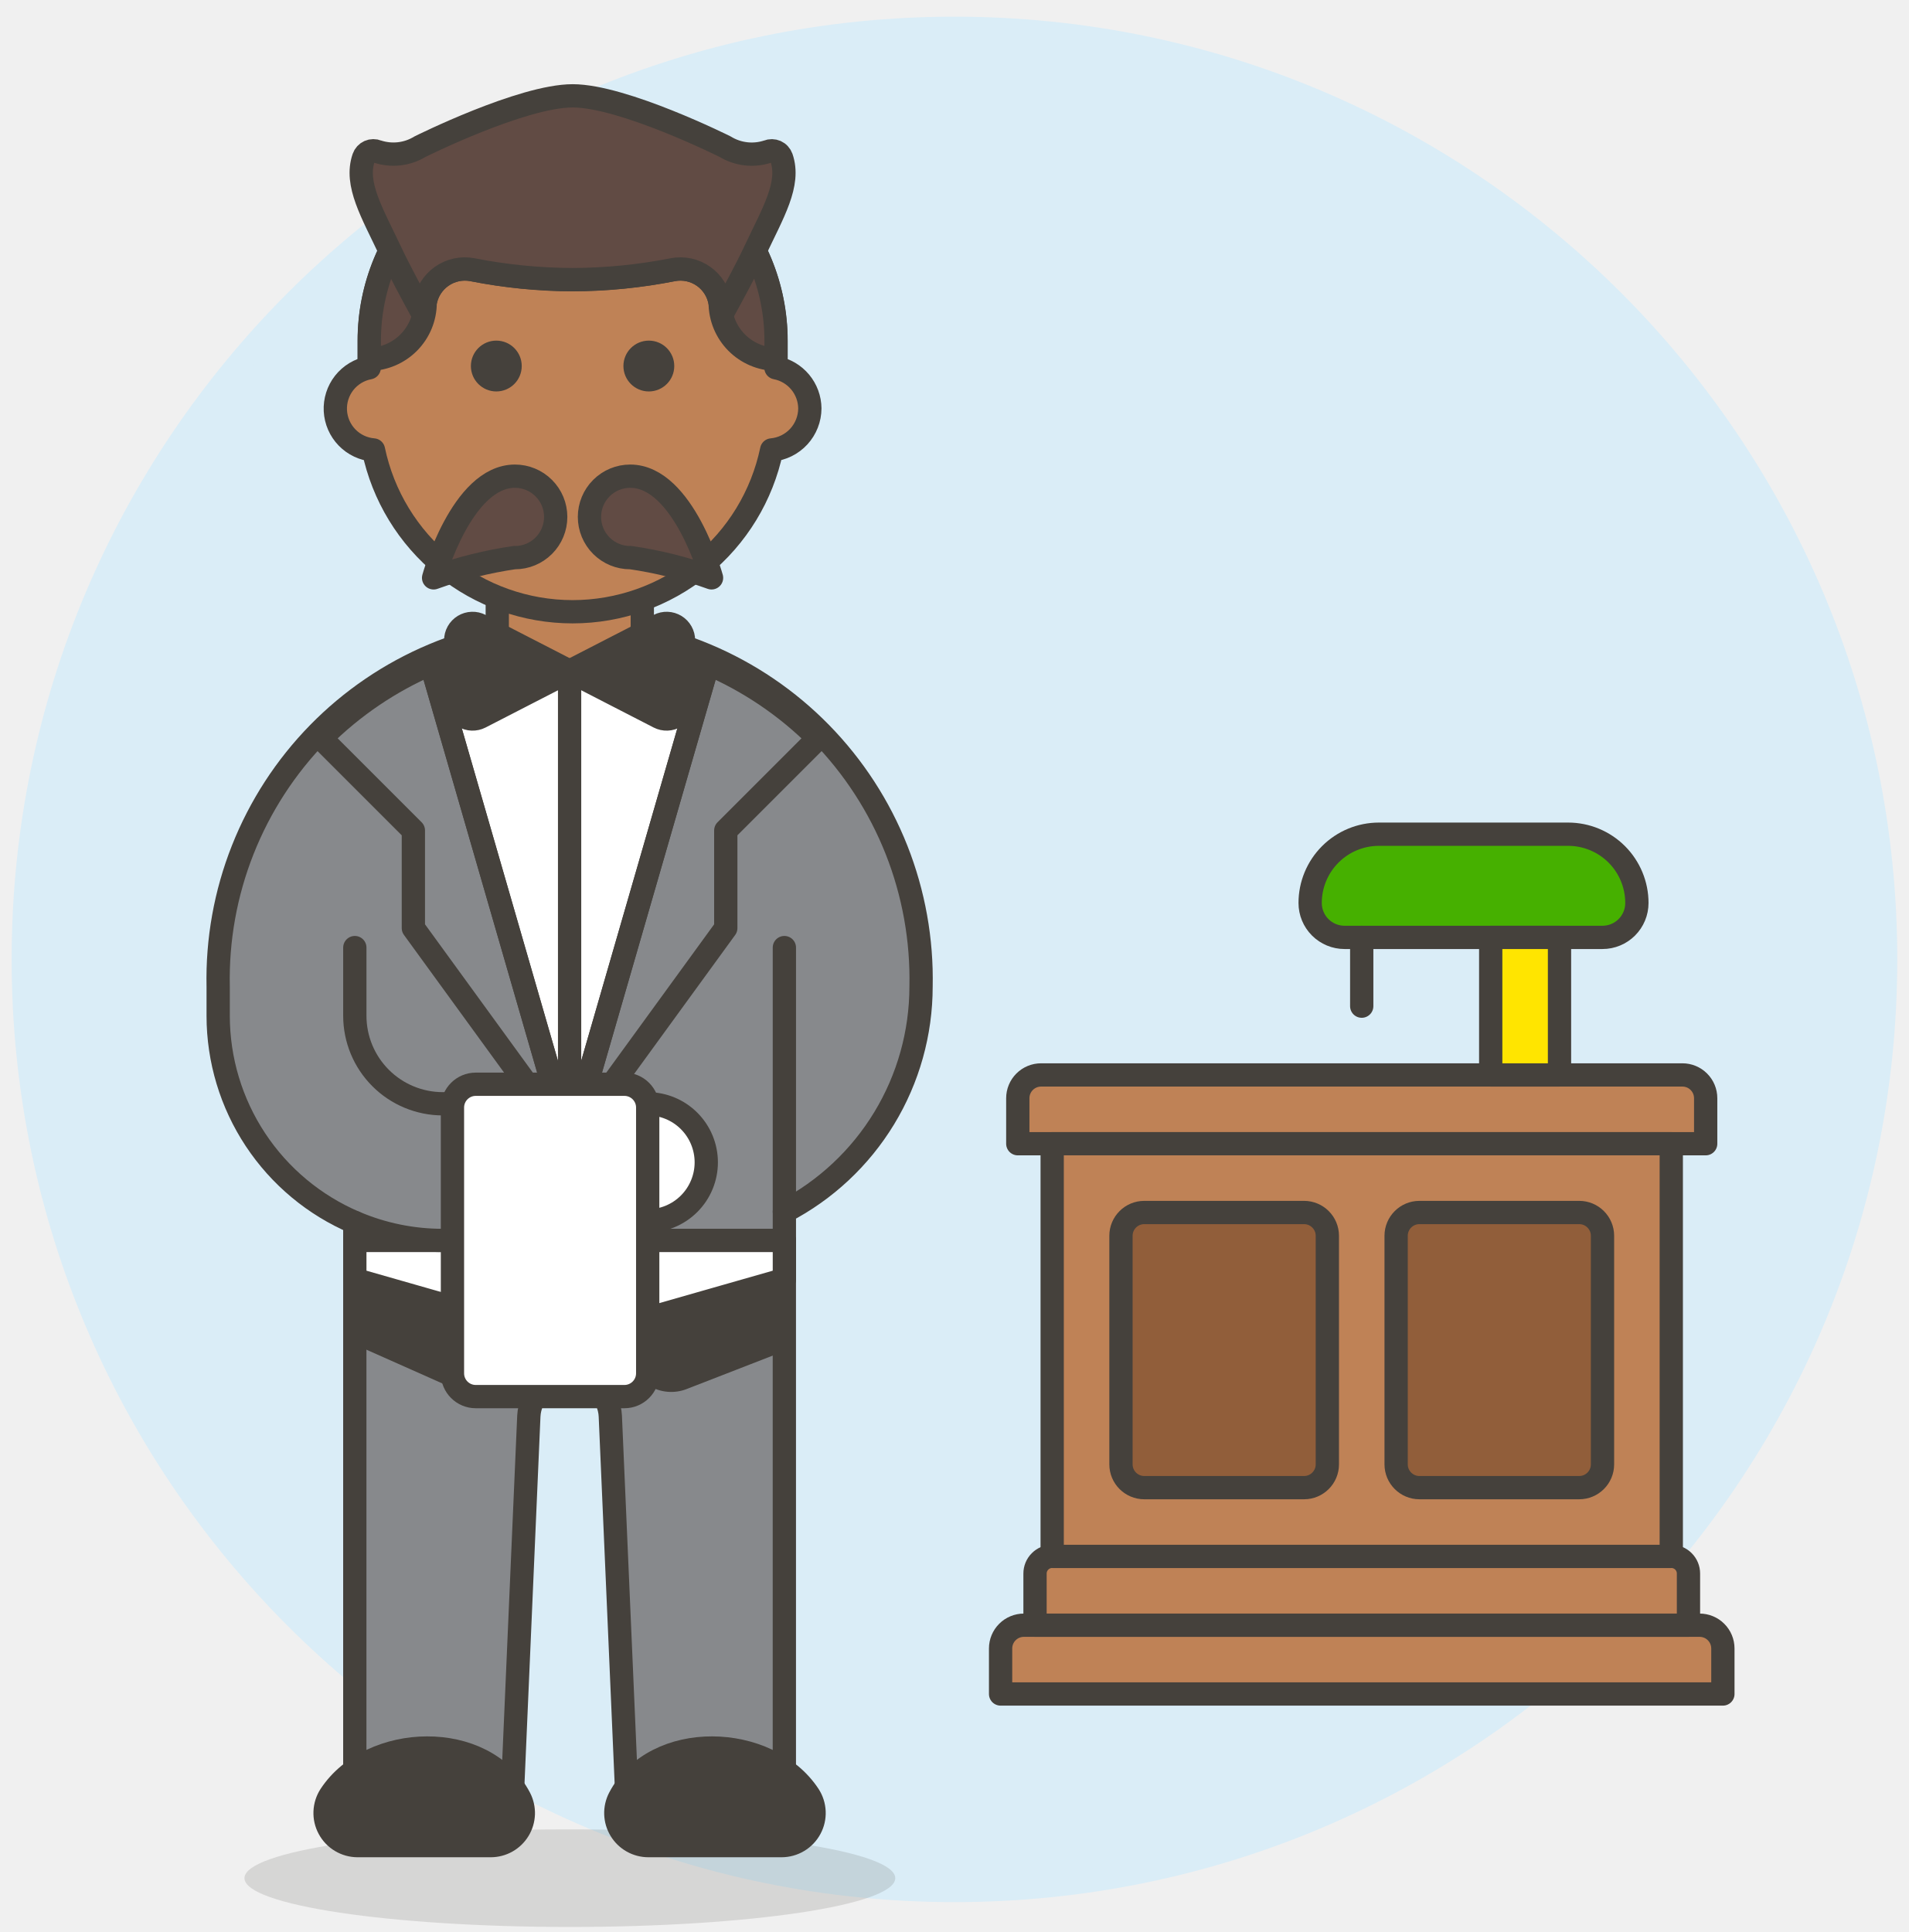
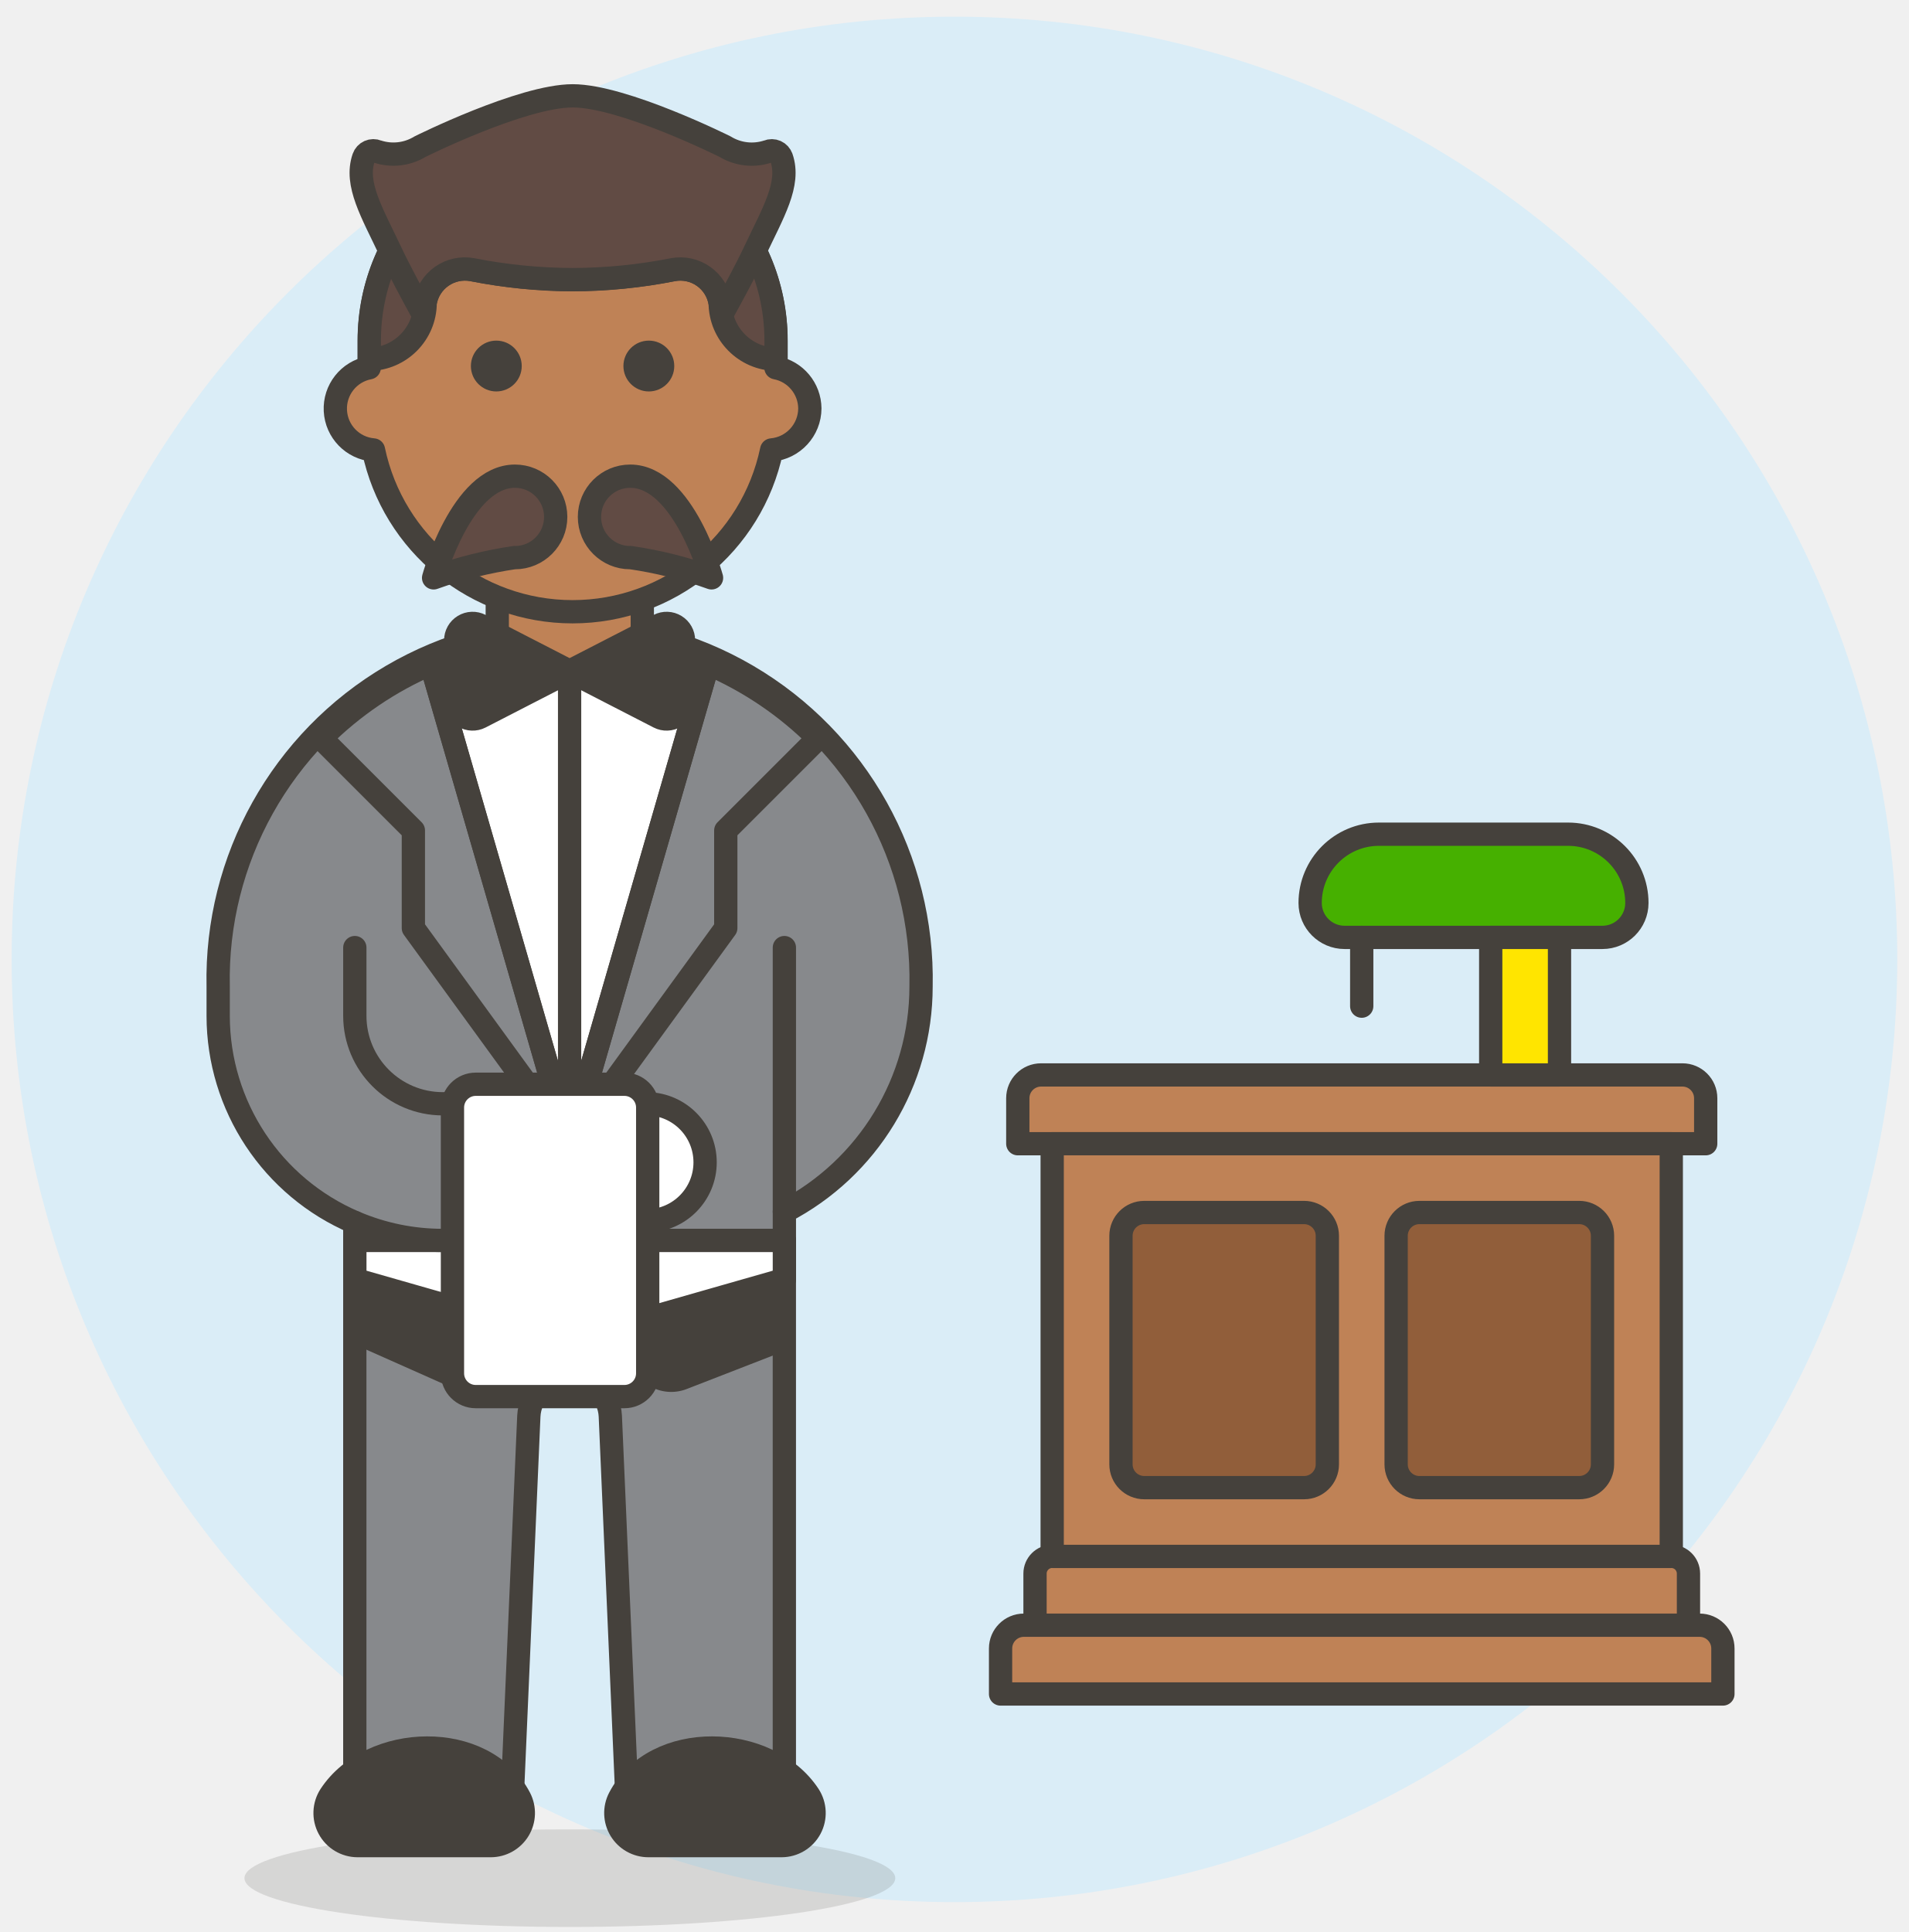
- <svg xmlns="http://www.w3.org/2000/svg" width="82" height="83" viewBox="0 0 82 83" fill="none">
-   <path d="M41 81.216C63.091 81.216 81 63.307 81 41.216C81 19.125 63.091 1.216 41 1.216C18.909 1.216 1 19.125 1 41.216C1 63.307 18.909 81.216 41 81.216Z" fill="#DAEDF7" stroke="#DAEDF7" stroke-miterlimit="10" />
-   <path opacity="0.15" d="M24.479 82.784C32.199 82.784 38.457 81.845 38.457 80.687C38.457 79.529 32.199 78.59 24.479 78.59C16.759 78.59 10.501 79.529 10.501 80.687C10.501 81.845 16.759 82.784 24.479 82.784Z" fill="#45413C" />
-   <path d="M15.241 53.29V78.451H21.951L22.717 60.836C22.739 60.386 22.932 59.962 23.258 59.652C23.584 59.341 24.017 59.168 24.467 59.168C24.917 59.168 25.35 59.341 25.676 59.652C26.002 59.962 26.196 60.386 26.217 60.836L26.983 78.451H33.693V53.29H15.241Z" fill="#87898C" />
-   <path d="M21.088 59.511L24.468 57.483L27.894 59.539C28.133 59.682 28.401 59.769 28.678 59.792C28.956 59.816 29.235 59.776 29.494 59.675L33.694 58.043V53.29H15.241V57.762L19.407 59.614C19.675 59.733 19.968 59.785 20.26 59.768C20.553 59.75 20.837 59.662 21.088 59.511Z" fill="#45413C" />
-   <path d="M15.241 53.29V78.451H21.951L22.717 60.836C22.739 60.386 22.932 59.962 23.258 59.652C23.584 59.341 24.017 59.168 24.467 59.168C24.917 59.168 25.35 59.341 25.676 59.652C26.002 59.962 26.196 60.386 26.217 60.836L26.983 78.451H33.693V53.29H15.241Z" stroke="#45413C" stroke-linecap="round" stroke-linejoin="round" />
-   <path d="M14.192 77.123C14.054 77.334 13.976 77.578 13.965 77.83C13.954 78.082 14.012 78.332 14.132 78.553C14.251 78.775 14.428 78.961 14.645 79.09C14.861 79.22 15.108 79.288 15.36 79.289H21.084C21.324 79.288 21.56 79.226 21.769 79.108C21.978 78.99 22.153 78.82 22.277 78.615C22.402 78.41 22.471 78.177 22.48 77.937C22.488 77.697 22.434 77.459 22.324 77.246C20.8 74.319 15.934 74.481 14.192 77.123Z" fill="#45413C" stroke="#45413C" stroke-linecap="round" stroke-linejoin="round" />
-   <path d="M34.742 77.123C34.88 77.334 34.958 77.578 34.969 77.83C34.98 78.082 34.922 78.332 34.802 78.553C34.683 78.775 34.506 78.961 34.289 79.09C34.073 79.22 33.826 79.288 33.574 79.289H27.85C27.61 79.288 27.374 79.226 27.165 79.108C26.956 78.99 26.781 78.82 26.657 78.615C26.532 78.41 26.463 78.177 26.454 77.937C26.446 77.697 26.5 77.459 26.61 77.246C28.137 74.319 33 74.481 34.742 77.123Z" fill="#45413C" stroke="#45413C" stroke-linecap="round" stroke-linejoin="round" />
-   <path d="M9.372 43.645C9.38 44.323 9.459 44.999 9.609 45.66C10.21 42.213 11.991 39.082 14.646 36.804C17.302 34.525 20.667 33.24 24.165 33.169C27.663 33.099 31.077 34.246 33.823 36.415C36.569 38.584 38.475 41.64 39.215 45.06C39.442 44.189 39.56 43.292 39.565 42.392C39.608 40.382 39.25 38.384 38.511 36.514C37.771 34.645 36.666 32.942 35.26 31.505C33.854 30.068 32.175 28.927 30.322 28.148C28.469 27.368 26.479 26.967 24.468 26.967C22.458 26.967 20.468 27.368 18.615 28.148C16.762 28.927 15.083 30.068 13.677 31.505C12.271 32.942 11.166 34.645 10.427 36.514C9.687 38.384 9.329 40.382 9.372 42.392V43.645Z" fill="#87898C" />
-   <path d="M39.565 42.387C39.608 40.377 39.25 38.379 38.511 36.509C37.771 34.64 36.666 32.937 35.26 31.5C33.854 30.063 32.175 28.922 30.322 28.143C28.469 27.363 26.479 26.962 24.468 26.962C22.458 26.962 20.468 27.363 18.615 28.143C16.762 28.922 15.083 30.063 13.677 31.5C12.271 32.937 11.166 34.64 10.427 36.509C9.687 38.379 9.329 40.377 9.372 42.387V43.645C9.374 45.536 9.931 47.386 10.974 48.963C12.018 50.541 13.501 51.777 15.241 52.519V53.29H33.694V52.053C35.463 51.133 36.946 49.745 37.981 48.041C39.016 46.337 39.564 44.381 39.565 42.387Z" fill="#87898C" />
-   <path d="M39.565 42.387C39.608 40.377 39.25 38.379 38.511 36.509C37.771 34.64 36.666 32.937 35.26 31.5C33.854 30.063 32.175 28.922 30.322 28.143C28.469 27.363 26.479 26.962 24.468 26.962C22.458 26.962 20.468 27.363 18.615 28.143C16.762 28.922 15.083 30.063 13.677 31.5C12.271 32.937 11.166 34.64 10.427 36.509C9.687 38.379 9.329 40.377 9.372 42.387V43.645C9.374 45.536 9.931 47.386 10.974 48.963C12.018 50.541 13.501 51.777 15.241 52.519V53.29H33.694V52.053C35.463 51.133 36.946 49.745 37.981 48.041C39.016 46.337 39.564 44.381 39.565 42.387Z" stroke="#45413C" stroke-linecap="round" stroke-linejoin="round" />
-   <path d="M33.694 54.967L27.823 56.645L24.468 54.967L21.113 56.645L15.242 54.967V53.29H33.694V54.967Z" fill="white" stroke="#45413C" stroke-linecap="round" stroke-linejoin="round" />
-   <path d="M33.694 52.053V40.709" stroke="#45413C" stroke-linecap="round" stroke-linejoin="round" />
-   <path d="M24.467 49.1L30.42 28.513C28.539 27.706 26.514 27.29 24.467 27.29C22.42 27.29 20.395 27.706 18.514 28.513L24.467 49.1Z" fill="white" stroke="#45413C" stroke-linecap="round" stroke-linejoin="round" />
-   <path d="M27.587 28.513C25.578 29.261 23.366 29.261 21.357 28.513L21.364 24.834H27.594L27.587 28.513Z" fill="#BF8256" stroke="#45413C" stroke-linecap="round" stroke-linejoin="round" />
-   <path d="M24.468 28.836V54.967" stroke="#45413C" stroke-linecap="round" stroke-linejoin="round" />
-   <path d="M24.467 49.1L18.514 28.513C16.751 29.27 15.149 30.357 13.792 31.713L17.757 35.678V39.872L24.467 49.1Z" stroke="#45413C" stroke-linecap="round" stroke-linejoin="round" />
-   <path d="M24.467 49.1L30.42 28.513C32.183 29.27 33.785 30.357 35.142 31.713L31.177 35.678V39.872L24.467 49.1Z" stroke="#45413C" stroke-linecap="round" stroke-linejoin="round" />
-   <path d="M24.468 28.835L20.632 26.862C20.522 26.805 20.398 26.777 20.274 26.782C20.15 26.786 20.029 26.823 19.923 26.887C19.817 26.952 19.729 27.043 19.668 27.152C19.608 27.26 19.576 27.383 19.576 27.507V30.164C19.576 30.288 19.608 30.41 19.669 30.519C19.73 30.627 19.817 30.718 19.923 30.783C20.029 30.847 20.15 30.884 20.274 30.889C20.398 30.893 20.521 30.866 20.632 30.809L24.468 28.835Z" fill="#45413C" stroke="#45413C" stroke-linecap="round" stroke-linejoin="round" />
-   <path d="M24.468 28.835L28.305 26.862C28.416 26.805 28.539 26.778 28.663 26.782C28.787 26.787 28.908 26.824 29.014 26.888C29.12 26.953 29.207 27.044 29.268 27.152C29.329 27.261 29.361 27.383 29.361 27.507V30.164C29.361 30.288 29.329 30.41 29.268 30.519C29.207 30.627 29.12 30.718 29.014 30.783C28.908 30.847 28.787 30.884 28.663 30.889C28.539 30.893 28.416 30.866 28.305 30.809L24.468 28.835Z" fill="#45413C" stroke="#45413C" stroke-linecap="round" stroke-linejoin="round" />
-   <path d="M27.823 52.451C28.49 52.451 29.13 52.186 29.602 51.714C30.074 51.242 30.339 50.602 30.339 49.935C30.339 49.268 30.074 48.628 29.602 48.156C29.13 47.684 28.49 47.419 27.823 47.419H25.307V52.451H27.823Z" fill="white" stroke="#45413C" stroke-linecap="round" stroke-linejoin="round" />
-   <path d="M15.242 52.519C16.435 53.029 17.72 53.291 19.017 53.29H25.307V47.419H19.017C18.017 47.418 17.057 47.02 16.35 46.312C15.642 45.605 15.244 44.646 15.242 43.645V40.709" stroke="#45413C" stroke-linecap="round" stroke-linejoin="round" />
-   <path d="M26.823 46.58H20.436C19.884 46.58 19.436 47.028 19.436 47.58V58.999C19.436 59.551 19.884 59.999 20.436 59.999H26.823C27.375 59.999 27.823 59.551 27.823 58.999V47.58C27.823 47.028 27.375 46.58 26.823 46.58Z" fill="white" stroke="#45413C" stroke-linecap="round" stroke-linejoin="round" />
-   <path d="M34.788 17.545C34.784 17.131 34.637 16.731 34.372 16.413C34.106 16.095 33.739 15.878 33.332 15.8V14.633C33.332 12.316 32.412 10.094 30.773 8.456C29.135 6.817 26.913 5.897 24.596 5.897C22.279 5.897 20.057 6.817 18.419 8.456C16.78 10.094 15.86 12.316 15.86 14.633V15.8C15.435 15.879 15.054 16.11 14.786 16.449C14.519 16.789 14.384 17.214 14.406 17.645C14.429 18.077 14.607 18.485 14.908 18.795C15.209 19.105 15.612 19.295 16.043 19.33C16.453 21.295 17.528 23.058 19.085 24.324C20.643 25.59 22.588 26.281 24.596 26.281C26.603 26.281 28.549 25.59 30.106 24.324C31.664 23.058 32.738 21.295 33.148 19.33C33.595 19.29 34.01 19.085 34.314 18.755C34.617 18.425 34.786 17.993 34.788 17.545Z" fill="#BF8256" stroke="#45413C" stroke-linecap="round" stroke-linejoin="round" />
-   <path d="M19.864 19.729C20.467 19.729 20.956 19.24 20.956 18.637C20.956 18.034 20.467 17.545 19.864 17.545C19.261 17.545 18.772 18.034 18.772 18.637C18.772 19.24 19.261 19.729 19.864 19.729Z" fill="#BF8256" />
-   <path d="M29.328 19.729C29.931 19.729 30.42 19.24 30.42 18.637C30.42 18.034 29.931 17.545 29.328 17.545C28.725 17.545 28.236 18.034 28.236 18.637C28.236 19.24 28.725 19.729 29.328 19.729Z" fill="#BF8256" />
-   <path d="M21.32 16.817C21.923 16.817 22.412 16.328 22.412 15.725C22.412 15.122 21.923 14.633 21.32 14.633C20.717 14.633 20.228 15.122 20.228 15.725C20.228 16.328 20.717 16.817 21.32 16.817Z" fill="#45413C" />
-   <path d="M27.872 16.817C28.475 16.817 28.964 16.328 28.964 15.725C28.964 15.122 28.475 14.633 27.872 14.633C27.269 14.633 26.78 15.122 26.78 15.725C26.78 16.328 27.269 16.817 27.872 16.817Z" fill="#45413C" />
-   <path d="M22.121 23.952C20.93 24.124 19.759 24.417 18.626 24.825C18.626 24.825 19.826 20.457 22.121 20.457C22.585 20.457 23.03 20.641 23.358 20.97C23.687 21.298 23.871 21.743 23.871 22.207C23.871 22.671 23.687 23.116 23.358 23.445C23.03 23.773 22.585 23.957 22.121 23.957V23.952Z" fill="#614B44" stroke="#45413C" stroke-linecap="round" stroke-linejoin="round" />
-   <path d="M27.071 23.952C28.262 24.124 29.433 24.417 30.565 24.825C30.565 24.825 29.365 20.457 27.071 20.457C26.607 20.457 26.162 20.641 25.834 20.97C25.505 21.298 25.321 21.743 25.321 22.207C25.321 22.671 25.505 23.116 25.834 23.445C26.162 23.773 26.607 23.957 27.071 23.957V23.952Z" fill="#614B44" stroke="#45413C" stroke-linecap="round" stroke-linejoin="round" />
-   <path d="M24.6 5.9C22.283 5.9 20.061 6.82 18.423 8.459C16.784 10.097 15.864 12.319 15.864 14.636V15.436C16.502 15.427 17.11 15.169 17.559 14.716C18.008 14.263 18.261 13.652 18.264 13.015C18.3 12.787 18.382 12.568 18.504 12.372C18.627 12.176 18.787 12.006 18.976 11.873C19.165 11.74 19.379 11.646 19.605 11.597C19.831 11.548 20.064 11.545 20.291 11.588C21.711 11.869 23.154 12.012 24.601 12.017C26.048 12.012 27.491 11.869 28.911 11.588C29.138 11.545 29.371 11.548 29.597 11.597C29.823 11.646 30.037 11.74 30.226 11.873C30.415 12.006 30.575 12.176 30.697 12.372C30.819 12.568 30.901 12.787 30.937 13.015C30.94 13.652 31.194 14.263 31.642 14.716C32.091 15.168 32.7 15.427 33.337 15.436V14.636C33.337 13.489 33.111 12.353 32.672 11.293C32.233 10.233 31.589 9.27 30.778 8.458C29.967 7.647 29.003 7.004 27.943 6.565C26.883 6.126 25.747 5.9 24.6 5.9Z" fill="#614B44" stroke="#45413C" stroke-linecap="round" stroke-linejoin="round" />
-   <path d="M33.569 6.773C33.549 6.716 33.518 6.664 33.477 6.62C33.437 6.575 33.387 6.54 33.332 6.515C33.277 6.491 33.218 6.478 33.157 6.477C33.097 6.476 33.038 6.488 32.982 6.511C32.679 6.611 32.359 6.645 32.042 6.608C31.725 6.572 31.42 6.467 31.148 6.301C31.148 6.301 26.78 4.117 24.6 4.117C22.42 4.117 18.044 6.3 18.044 6.3C17.772 6.466 17.466 6.571 17.15 6.607C16.833 6.643 16.512 6.61 16.209 6.51C16.154 6.487 16.094 6.475 16.034 6.476C15.974 6.476 15.914 6.489 15.859 6.514C15.804 6.539 15.755 6.574 15.714 6.619C15.674 6.663 15.643 6.715 15.623 6.772C15.23 7.906 15.991 9.146 16.761 10.784C17.139 11.584 17.739 12.701 18.168 13.484C18.204 13.334 18.233 13.177 18.259 13.012C18.295 12.784 18.377 12.565 18.499 12.369C18.622 12.173 18.782 12.003 18.971 11.87C19.16 11.737 19.374 11.643 19.6 11.594C19.826 11.545 20.059 11.542 20.286 11.585C21.706 11.865 23.149 12.008 24.596 12.013C26.043 12.008 27.486 11.865 28.906 11.585C29.133 11.542 29.366 11.545 29.592 11.594C29.818 11.643 30.032 11.737 30.221 11.87C30.41 12.003 30.57 12.173 30.692 12.369C30.814 12.565 30.896 12.784 30.932 13.012C30.958 13.175 30.987 13.329 31.022 13.476C31.422 12.747 32.034 11.628 32.43 10.786C33.2 9.147 33.962 7.907 33.569 6.773Z" fill="#614B44" />
-   <path d="M33.569 6.773C33.549 6.716 33.518 6.664 33.477 6.62C33.437 6.575 33.387 6.54 33.332 6.515C33.277 6.491 33.218 6.478 33.157 6.477C33.097 6.476 33.038 6.488 32.982 6.511C32.679 6.611 32.359 6.645 32.042 6.608C31.725 6.572 31.42 6.467 31.148 6.301C31.148 6.301 26.78 4.117 24.6 4.117C22.42 4.117 18.044 6.3 18.044 6.3C17.772 6.466 17.466 6.571 17.15 6.607C16.833 6.643 16.512 6.61 16.209 6.51C16.154 6.487 16.094 6.475 16.034 6.476C15.974 6.476 15.914 6.489 15.859 6.514C15.804 6.539 15.755 6.574 15.714 6.619C15.674 6.663 15.643 6.715 15.623 6.772C15.23 7.906 15.991 9.146 16.761 10.784C17.139 11.584 17.739 12.701 18.168 13.484C18.204 13.334 18.233 13.177 18.259 13.012C18.295 12.784 18.377 12.565 18.499 12.369C18.622 12.173 18.782 12.003 18.971 11.87C19.16 11.737 19.374 11.643 19.6 11.594C19.826 11.545 20.059 11.542 20.286 11.585C21.706 11.865 23.149 12.008 24.596 12.013C26.043 12.008 27.486 11.865 28.906 11.585C29.133 11.542 29.366 11.545 29.592 11.594C29.818 11.643 30.032 11.737 30.221 11.87C30.41 12.003 30.57 12.173 30.692 12.369C30.814 12.565 30.896 12.784 30.932 13.012C30.958 13.175 30.987 13.329 31.022 13.476C31.422 12.747 32.034 11.628 32.43 10.786C33.2 9.147 33.962 7.907 33.569 6.773Z" stroke="#45413C" stroke-linecap="round" stroke-linejoin="round" />
-   <path d="M73.009 69.82H43.982C43.717 69.82 43.462 69.925 43.275 70.113C43.087 70.3 42.982 70.555 42.982 70.82V72.775H74.009V70.82C74.009 70.555 73.904 70.3 73.716 70.113C73.529 69.925 73.274 69.82 73.009 69.82Z" fill="#BF8256" stroke="#45413C" stroke-linecap="round" stroke-linejoin="round" />
-   <path d="M72.531 67.6C72.531 67.503 72.512 67.407 72.475 67.317C72.438 67.228 72.384 67.147 72.315 67.078C72.247 67.009 72.165 66.955 72.076 66.918C71.986 66.881 71.89 66.862 71.793 66.862H45.2C45.103 66.862 45.007 66.881 44.917 66.918C44.828 66.955 44.746 67.009 44.678 67.078C44.609 67.146 44.554 67.228 44.517 67.317C44.48 67.407 44.461 67.503 44.461 67.6V69.82H72.531V67.6Z" fill="#BF8256" stroke="#45413C" stroke-linecap="round" stroke-linejoin="round" />
-   <path d="M72.27 46.18H44.721C44.456 46.18 44.202 46.285 44.014 46.473C43.826 46.66 43.721 46.915 43.721 47.18V49.135H73.27V47.18C73.27 46.915 73.165 46.66 72.977 46.473C72.79 46.285 72.535 46.18 72.27 46.18Z" fill="#BF8256" stroke="#45413C" stroke-linecap="round" stroke-linejoin="round" />
-   <path d="M71.792 49.135H45.198V66.864H71.792V49.135Z" fill="#BF8256" stroke="#45413C" stroke-linecap="round" stroke-linejoin="round" />
-   <path d="M56.018 52.09H49.153C48.601 52.09 48.153 52.538 48.153 53.09V62.91C48.153 63.462 48.601 63.91 49.153 63.91H56.018C56.57 63.91 57.018 63.462 57.018 62.91V53.09C57.018 52.538 56.57 52.09 56.018 52.09Z" fill="#915E3A" stroke="#45413C" stroke-linecap="round" stroke-linejoin="round" />
-   <path d="M67.838 52.09H60.973C60.421 52.09 59.973 52.538 59.973 53.09V62.91C59.973 63.462 60.421 63.91 60.973 63.91H67.838C68.39 63.91 68.838 63.462 68.838 62.91V53.09C68.838 52.538 68.39 52.09 67.838 52.09Z" fill="#915E3A" stroke="#45413C" stroke-linecap="round" stroke-linejoin="round" />
-   <path d="M67.36 35.838H59.234C58.45 35.838 57.699 36.149 57.145 36.703C56.59 37.258 56.279 38.009 56.279 38.793C56.279 39.185 56.435 39.561 56.712 39.838C56.989 40.115 57.365 40.271 57.757 40.271H68.837C69.229 40.271 69.605 40.115 69.882 39.838C70.159 39.561 70.315 39.185 70.315 38.793C70.315 38.009 70.004 37.258 69.45 36.703C68.895 36.149 68.144 35.838 67.36 35.838Z" fill="#46B000" stroke="#45413C" stroke-linecap="round" stroke-linejoin="round" />
-   <path d="M58.495 40.271V43.225" stroke="#45413C" stroke-linecap="round" stroke-linejoin="round" />
-   <path d="M66.991 40.271H64.036V46.181H66.991V40.271Z" fill="#FFE500" stroke="#45413C" stroke-linecap="round" stroke-linejoin="round" />
+ <svg xmlns="http://www.w3.org/2000/svg" width="82" height="83" fill="none" viewBox="0 0 82 83">
+   <path fill="#daedf7" stroke="#daedf7" stroke-miterlimit="10" d="M41 81.216c22.091 0 40-17.909 40-40s-17.909-40-40-40-40 17.909-40 40 17.909 40 40 40Z" />
+   <path fill="#45413c" d="M24.479 82.784c7.72 0 13.978-.939 13.978-2.097s-6.258-2.097-13.978-2.097-13.978.939-13.978 2.097 6.258 2.097 13.978 2.097" opacity=".15" />
+   <path fill="#87898c" d="M15.241 53.29v25.161h6.71l.766-17.615a1.752 1.752 0 0 1 3.5 0l.766 17.615h6.71V53.29z" />
+   <path fill="#45413c" d="m21.088 59.511 3.38-2.028 3.426 2.056a1.83 1.83 0 0 0 1.6.136l4.2-1.632V53.29H15.241v4.472l4.166 1.852a1.83 1.83 0 0 0 1.681-.103" />
+   <path stroke="#45413c" stroke-linecap="round" stroke-linejoin="round" d="M15.241 53.29v25.161h6.71l.766-17.615a1.752 1.752 0 0 1 3.5 0l.766 17.615h6.71V53.29z" />
+   <path fill="#45413c" stroke="#45413c" stroke-linecap="round" stroke-linejoin="round" d="M14.192 77.123a1.4 1.4 0 0 0 1.168 2.166h5.724a1.4 1.4 0 0 0 1.24-2.043c-1.524-2.927-6.39-2.765-8.132-.123M34.742 77.123a1.4 1.4 0 0 1-1.168 2.166H27.85a1.4 1.4 0 0 1-1.24-2.043c1.527-2.927 6.39-2.765 8.132-.123" />
+   <path fill="#87898c" d="M9.372 43.645c.008.678.087 1.354.237 2.015a15.086 15.086 0 0 1 29.606-.6c.227-.871.345-1.768.35-2.668a15.1 15.1 0 1 0-30.193 0z" />
+   <path fill="#87898c" d="M39.565 42.387a15.1 15.1 0 1 0-30.193 0v1.258a9.66 9.66 0 0 0 5.869 8.874v.771h18.453v-1.237a10.9 10.9 0 0 0 5.871-9.666" />
+   <path stroke="#45413c" stroke-linecap="round" stroke-linejoin="round" d="M39.565 42.387a15.1 15.1 0 1 0-30.193 0v1.258a9.66 9.66 0 0 0 5.869 8.874v.771h18.453v-1.237a10.9 10.9 0 0 0 5.871-9.666" />
+   <path fill="#fff" stroke="#45413c" stroke-linecap="round" stroke-linejoin="round" d="m33.694 54.967-5.87 1.678-3.356-1.678-3.355 1.678-5.87-1.678V53.29h18.451z" />
+   <path stroke="#45413c" stroke-linecap="round" stroke-linejoin="round" d="M33.694 52.053V40.709" />
+   <path fill="#fff" stroke="#45413c" stroke-linecap="round" stroke-linejoin="round" d="m24.467 49.1 5.953-20.587a15.1 15.1 0 0 0-11.906 0z" />
+   <path fill="#bf8256" stroke="#45413c" stroke-linecap="round" stroke-linejoin="round" d="M27.587 28.513a8.93 8.93 0 0 1-6.23 0l.007-3.679h6.23z" />
+   <path stroke="#45413c" stroke-linecap="round" stroke-linejoin="round" d="M24.468 28.836v26.13M24.467 49.1l-5.953-20.587a15.1 15.1 0 0 0-4.722 3.2l3.965 3.965v4.194zM24.467 49.1l5.953-20.587a15.1 15.1 0 0 1 4.722 3.2l-3.965 3.965v4.194z" />
+   <path fill="#45413c" stroke="#45413c" stroke-linecap="round" stroke-linejoin="round" d="m24.468 28.835-3.836-1.973a.725.725 0 0 0-1.056.645v2.657a.725.725 0 0 0 1.056.645zM24.468 28.835l3.837-1.973a.725.725 0 0 1 1.056.645v2.657a.725.725 0 0 1-1.056.645z" />
+   <path fill="#fff" stroke="#45413c" stroke-linecap="round" stroke-linejoin="round" d="M27.823 52.45a2.516 2.516 0 0 0 0-5.031h-2.516v5.032z" />
+   <path stroke="#45413c" stroke-linecap="round" stroke-linejoin="round" d="M15.242 52.519a9.6 9.6 0 0 0 3.775.771h6.29v-5.871h-6.29a3.78 3.78 0 0 1-3.775-3.774v-2.936" />
+   <path fill="#fff" stroke="#45413c" stroke-linecap="round" stroke-linejoin="round" d="M26.823 46.58h-6.387a1 1 0 0 0-1 1v11.419a1 1 0 0 0 1 1h6.387a1 1 0 0 0 1-1V47.58a1 1 0 0 0-1-1" />
+   <path fill="#bf8256" stroke="#45413c" stroke-linecap="round" stroke-linejoin="round" d="M34.788 17.545a1.794 1.794 0 0 0-1.456-1.745v-1.167a8.736 8.736 0 0 0-17.472 0V15.8a1.783 1.783 0 0 0 .183 3.53 8.737 8.737 0 0 0 17.105 0 1.8 1.8 0 0 0 1.64-1.785" />
+   <path fill="#bf8256" d="M19.864 19.729a1.092 1.092 0 1 0 0-2.184 1.092 1.092 0 0 0 0 2.184M29.328 19.729a1.092 1.092 0 1 0 0-2.184 1.092 1.092 0 0 0 0 2.184" />
+   <path fill="#45413c" d="M21.32 16.817a1.092 1.092 0 1 0 0-2.184 1.092 1.092 0 0 0 0 2.184M27.872 16.817a1.092 1.092 0 1 0 0-2.184 1.092 1.092 0 0 0 0 2.184" />
+   <path fill="#614b44" stroke="#45413c" stroke-linecap="round" stroke-linejoin="round" d="M22.121 23.952a18 18 0 0 0-3.495.873s1.2-4.368 3.495-4.368a1.75 1.75 0 0 1 0 3.5zM27.07 23.952c1.192.172 2.363.465 3.495.873 0 0-1.2-4.368-3.494-4.368a1.75 1.75 0 0 0 0 3.5zM24.6 5.9a8.736 8.736 0 0 0-8.736 8.736v.8a2.433 2.433 0 0 0 2.4-2.421 1.73 1.73 0 0 1 2.027-1.427c1.42.28 2.863.424 4.31.429a22.6 22.6 0 0 0 4.31-.429 1.73 1.73 0 0 1 2.026 1.427 2.434 2.434 0 0 0 2.4 2.421v-.8A8.735 8.735 0 0 0 24.6 5.9" />
+   <path fill="#614b44" d="M33.569 6.773a.44.44 0 0 0-.587-.262 2.2 2.2 0 0 1-1.834-.21S26.78 4.117 24.6 4.117 18.044 6.3 18.044 6.3a2.2 2.2 0 0 1-1.835.21.44.44 0 0 0-.586.262c-.393 1.134.368 2.374 1.138 4.012.378.8.978 1.917 1.407 2.7q.053-.225.091-.472a1.73 1.73 0 0 1 2.027-1.427c1.42.28 2.863.423 4.31.428a22.6 22.6 0 0 0 4.31-.428 1.73 1.73 0 0 1 2.026 1.427q.038.244.09.464c.4-.729 1.012-1.848 1.408-2.69.77-1.639 1.532-2.879 1.139-4.013" />
+   <path stroke="#45413c" stroke-linecap="round" stroke-linejoin="round" d="M33.569 6.773a.44.44 0 0 0-.587-.262 2.2 2.2 0 0 1-1.834-.21S26.78 4.117 24.6 4.117 18.044 6.3 18.044 6.3a2.2 2.2 0 0 1-1.835.21.44.44 0 0 0-.586.262c-.393 1.134.368 2.374 1.138 4.012.378.8.978 1.917 1.407 2.7q.053-.225.091-.472a1.73 1.73 0 0 1 2.027-1.427c1.42.28 2.863.423 4.31.428a22.6 22.6 0 0 0 4.31-.428 1.73 1.73 0 0 1 2.026 1.427q.038.244.09.464c.4-.729 1.012-1.848 1.408-2.69.77-1.639 1.532-2.879 1.139-4.013" />
+   <path fill="#bf8256" stroke="#45413c" stroke-linecap="round" stroke-linejoin="round" d="M73.01 69.82H43.981a1 1 0 0 0-1 1v1.955H74.01V70.82a1 1 0 0 0-1-1M72.531 67.6a.74.74 0 0 0-.738-.738H45.2a.74.74 0 0 0-.739.738v2.22h28.07zM72.27 46.18H44.721a1 1 0 0 0-1 1v1.955h29.55V47.18a1 1 0 0 0-1-1" />
+   <path fill="#bf8256" stroke="#45413c" stroke-linecap="round" stroke-linejoin="round" d="M71.792 49.135H45.198v17.729h26.594z" />
+   <path fill="#915e3a" stroke="#45413c" stroke-linecap="round" stroke-linejoin="round" d="M56.018 52.09h-6.865a1 1 0 0 0-1 1v9.82a1 1 0 0 0 1 1h6.865a1 1 0 0 0 1-1v-9.82a1 1 0 0 0-1-1M67.838 52.09h-6.865a1 1 0 0 0-1 1v9.82a1 1 0 0 0 1 1h6.865a1 1 0 0 0 1-1v-9.82a1 1 0 0 0-1-1" />
+   <path fill="#46b000" stroke="#45413c" stroke-linecap="round" stroke-linejoin="round" d="M67.36 35.838h-8.126a2.955 2.955 0 0 0-2.955 2.955 1.48 1.48 0 0 0 1.478 1.478h11.08a1.48 1.48 0 0 0 1.478-1.478 2.955 2.955 0 0 0-2.955-2.955" />
+   <path stroke="#45413c" stroke-linecap="round" stroke-linejoin="round" d="M58.495 40.271v2.954" />
+   <path fill="#ffe500" stroke="#45413c" stroke-linecap="round" stroke-linejoin="round" d="M66.991 40.271h-2.955v5.91h2.955z" />
</svg>
